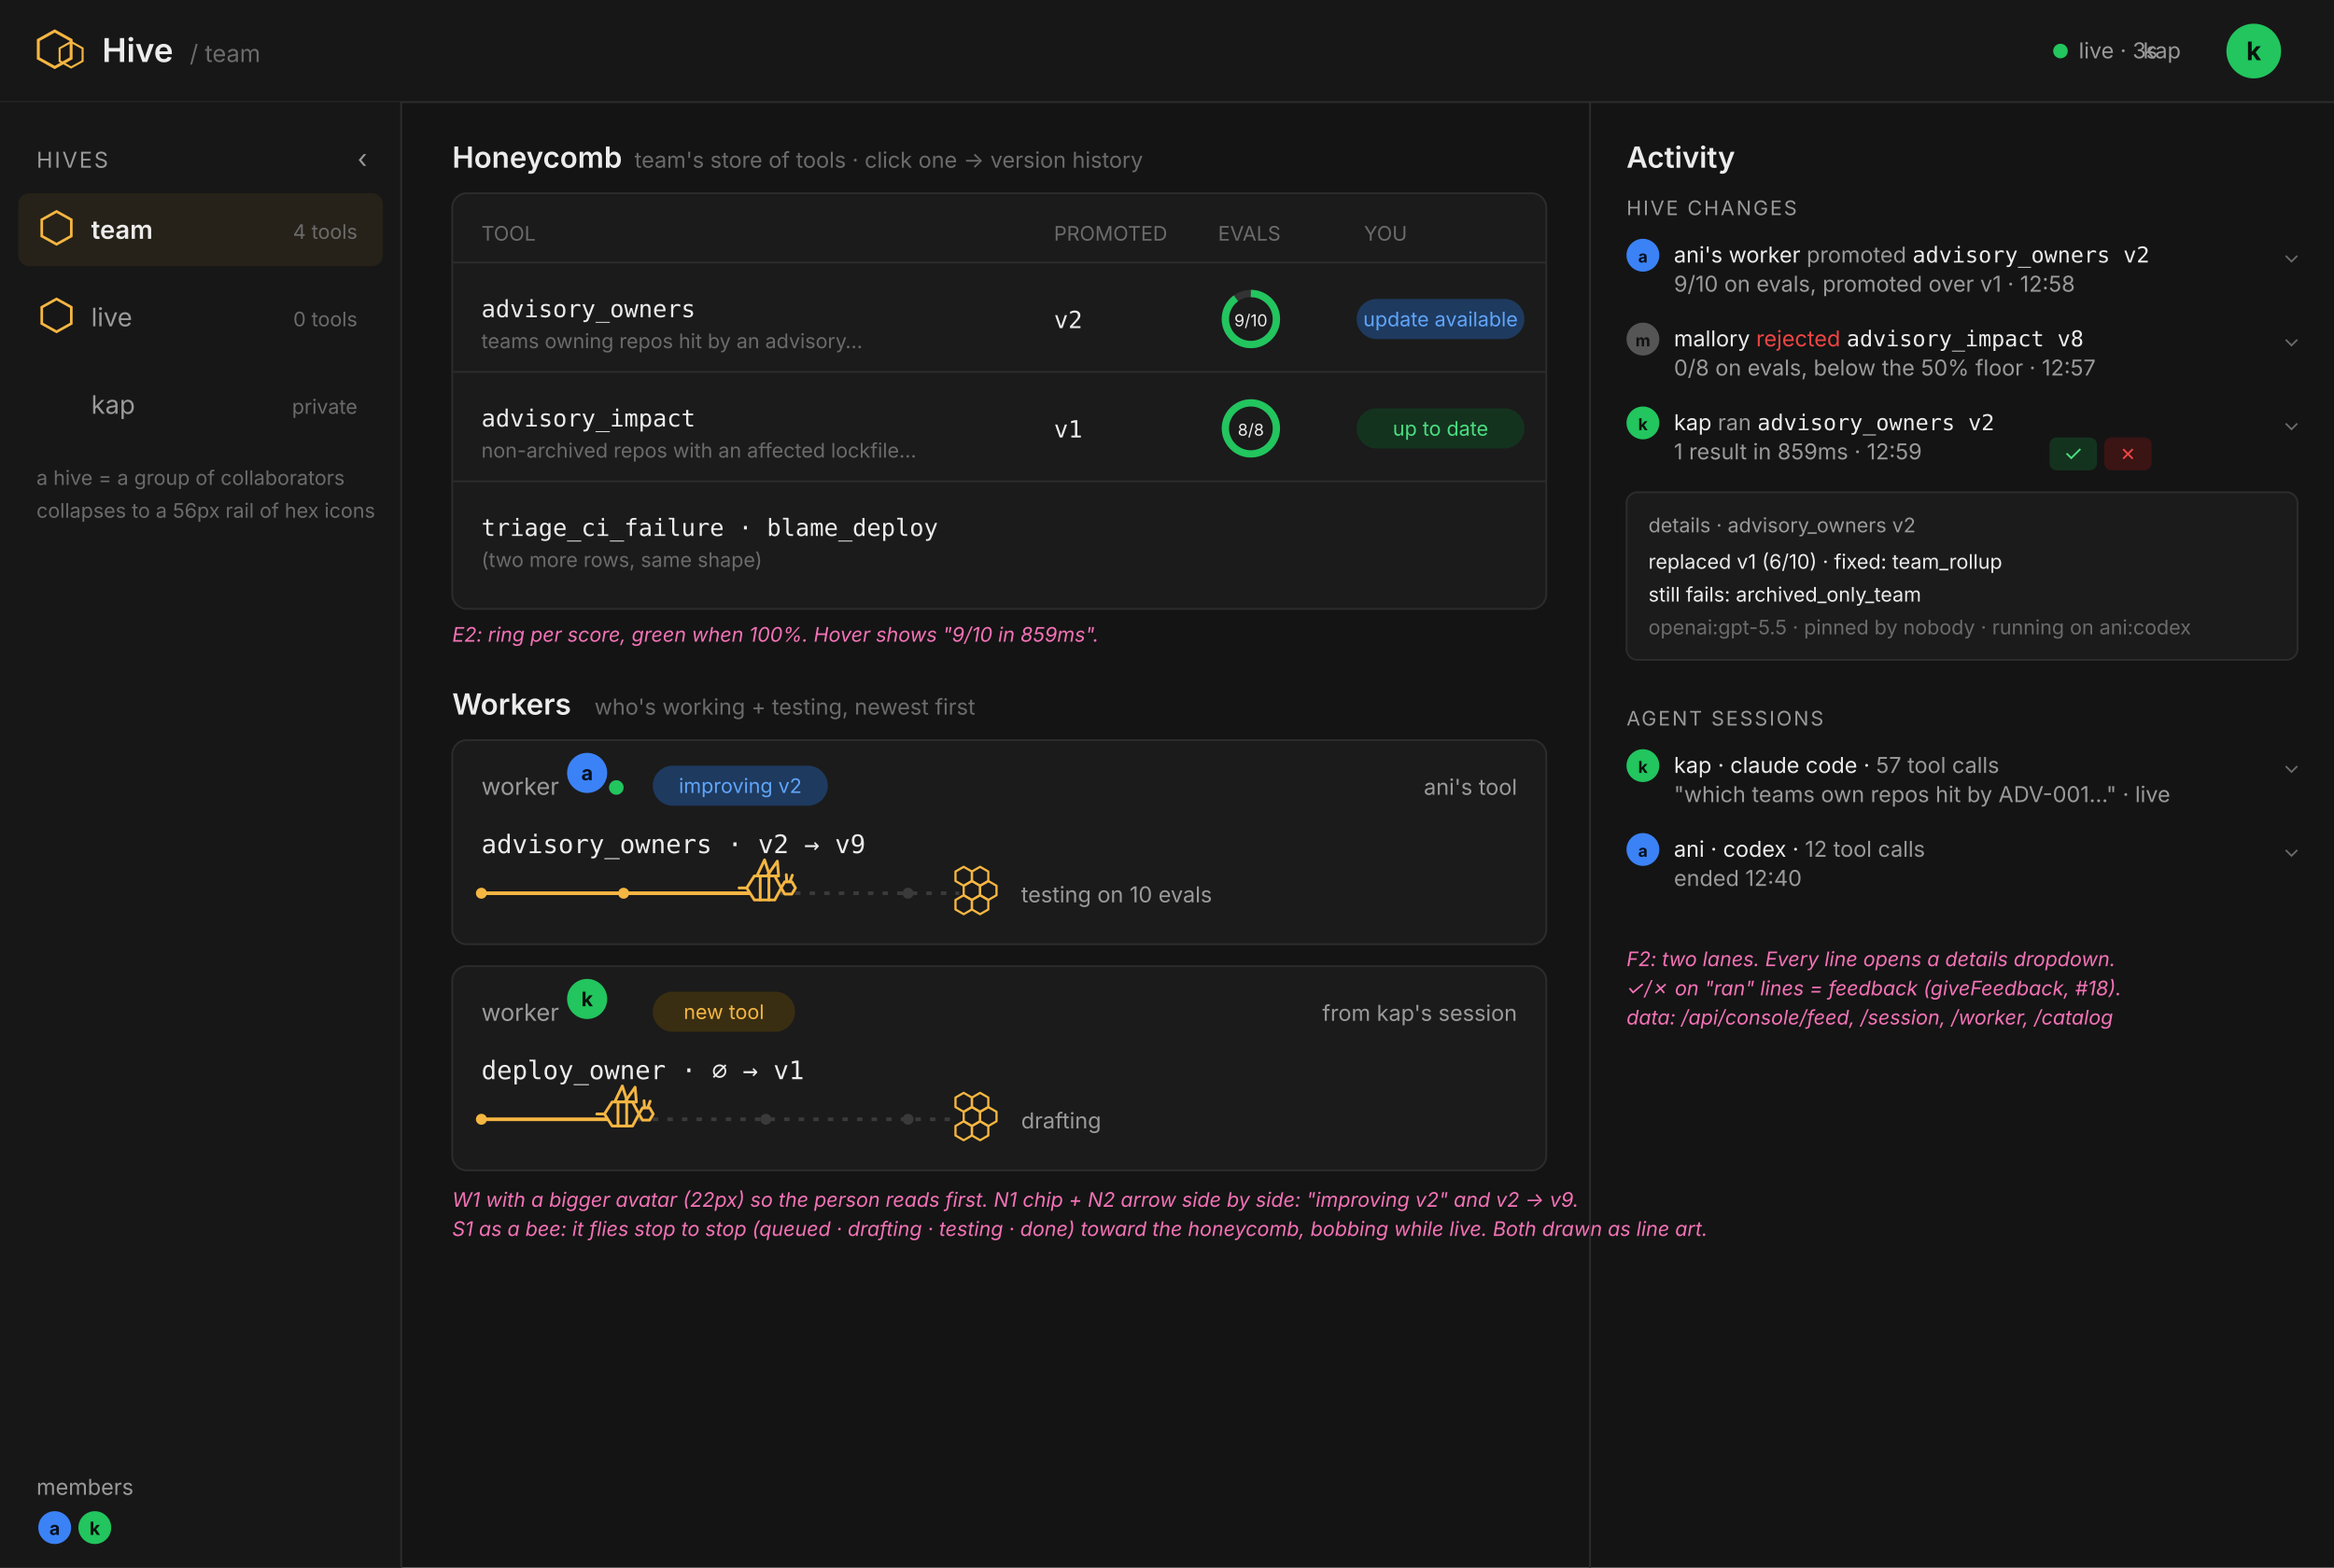
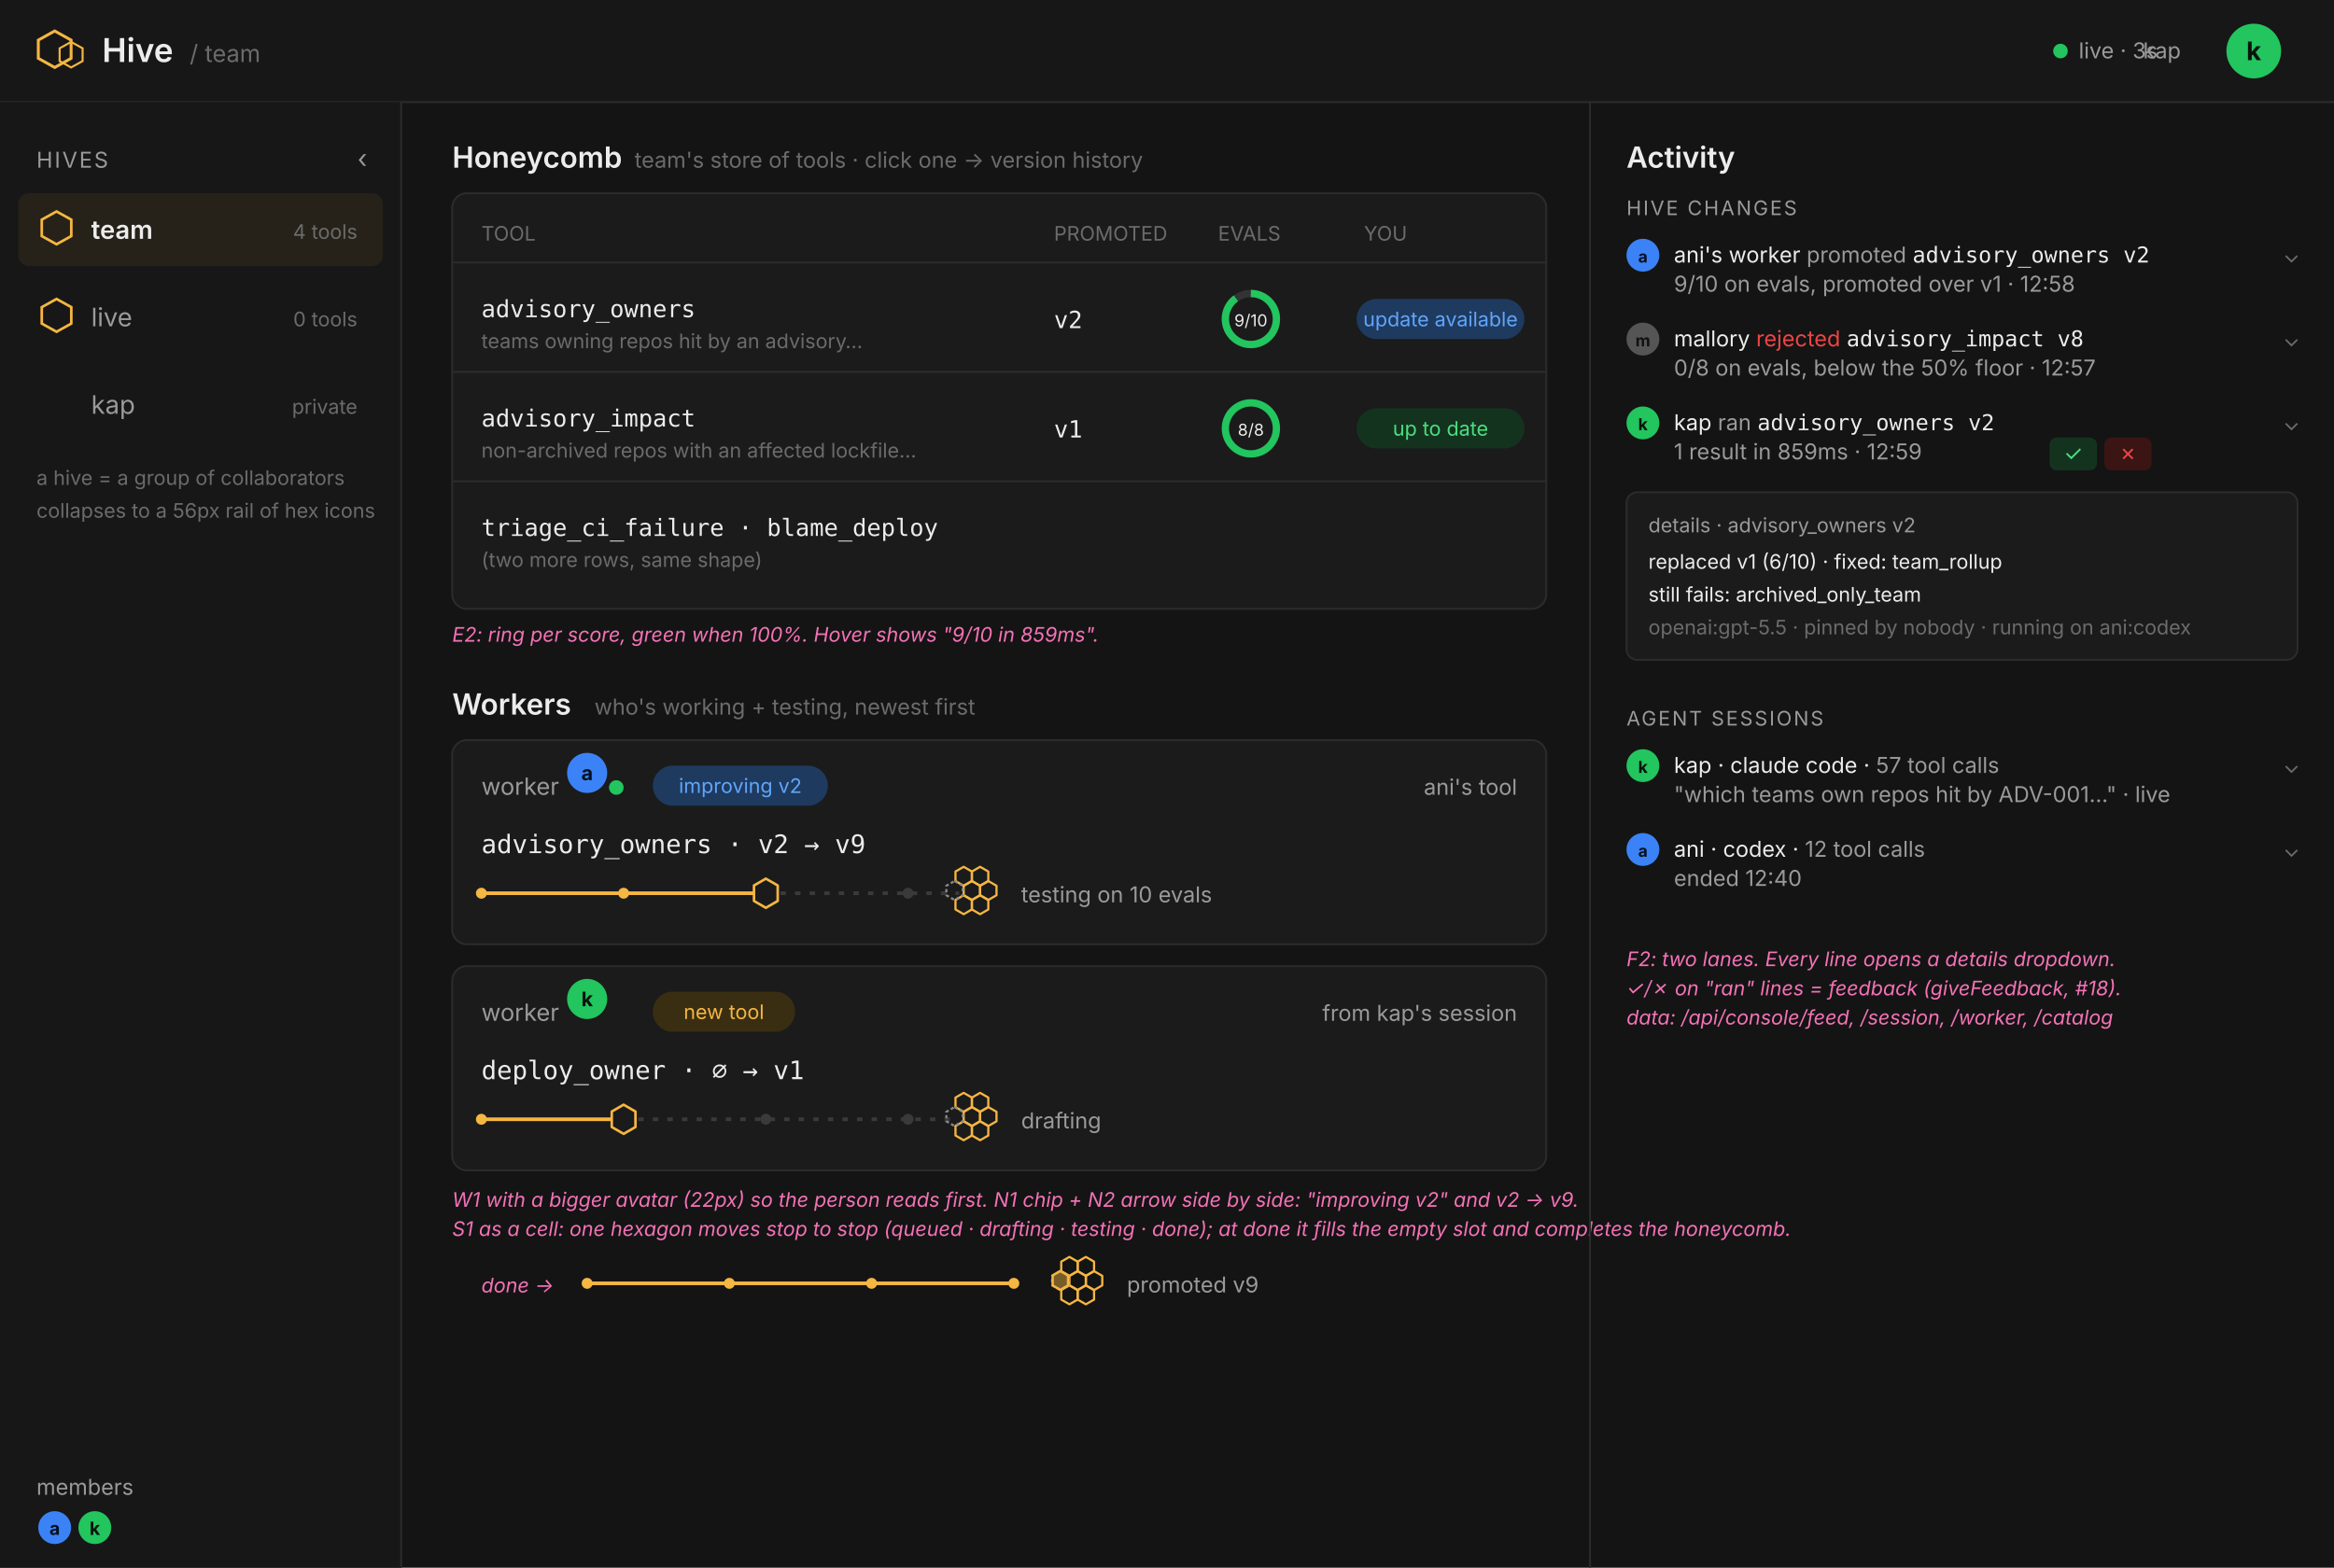
<svg xmlns="http://www.w3.org/2000/svg" viewBox="0 0 1280 860" width="1280" height="860" font-family="Inter, -apple-system, Segoe UI, sans-serif">
  <defs>
    <style>
      .bg{fill:#141414}.panel{fill:#1b1b1b;stroke:#2c2c2c}.line{stroke:#2c2c2c}
      .t{fill:#ececec}.m{fill:#9a9a9a}.f{fill:#6b6b6b}.mono{font-family:"JetBrains Mono",ui-monospace,monospace}
      .ani{fill:#3b82f6}.kap{fill:#22c55e}.acc{fill:#f5b642}.info{fill:#60a5fa}.bad{fill:#ef4444}
      .note{fill:#f472b6;font-size:11px;font-style:italic}
    </style>
    <symbol id="hex" viewBox="0 0 20 22">
      <path d="M10 1 19 6v10l-9 5-9-5V6z" fill="none" stroke="#f5b642" stroke-width="1.6" />
    </symbol>
-     <symbol id="bee" viewBox="-12 -10 24 20">
-       <g fill="none" stroke="#f5b642" stroke-width="1.1" stroke-linejoin="round" stroke-linecap="round">
-         <path d="M-3.5 -3.2L-0.5 -9.5 1.5 -3.2z">
-           <animate attributeName="opacity" values="1;.3;1" dur=".18s" repeatCount="indefinite" />
-         </path>
-         <path d="M0.5 -3.2L4.5 -9 5 -3.2z">
-           <animate attributeName="opacity" values=".8;.25;.8" dur=".18s" repeatCount="indefinite" />
-         </path>
-         <path d="M-7.5 1.5L-4.5 -3.2H3.5L6 1.5 3.5 6.2H-4.5z" fill="#1b1b1b" />
-         <path d="M-2.2 -3.2v9.4M1.2 -3.2v9.4" />
-         <path d="M6 1.5l1.4 -2.4h2.8L11.6 1.5l-1.4 2.4H7.4z" fill="#1b1b1b" />
-         <path d="M9.4 -0.9l1 -2.6M8.2 -0.9l-.2 -2.8M-7.5 1.5h-3" />
-       </g>
-     </symbol>
-     <symbol id="skep" viewBox="0 0 30 30">
+     <symbol id="cell-done" viewBox="0 0 16 18">
+       <path d="M8 1l6.5 3.75v8.5L8 17l-6.5-3.75v-8.5z" fill="#f5b642" fill-opacity=".45" stroke="#f5b642" stroke-width="2" stroke-linejoin="round" />
+     </symbol>
+     <symbol id="cell" viewBox="0 0 16 18">
+       <path d="M8 1l6.5 3.75v8.5L8 17l-6.5-3.75v-8.5z" fill="#1b1b1b" stroke="#f5b642" stroke-width="1.4" stroke-linejoin="round" />
+     </symbol>
+     <symbol id="skep" viewBox="-2 0 32 30">
      <g fill="none" stroke="#f5b642" stroke-width="1.2" stroke-linejoin="round">
        <path d="M8.5 3.5l4.5 2.6v5.2l-4.5 2.6L4 11.3V6.1z" />
        <path d="M17.5 3.5l4.5 2.6v5.2l-4.5 2.6L13 11.3V6.1z" />
        <path d="M13 11.3l4.5 2.6v5.2L13 21.7l-4.5-2.6v-5.2z" />
        <path d="M22 11.3l4.5 2.6v5.2L22 21.7l-4.5-2.6v-5.2z" />
        <path d="M17.5 19.1l4.5 2.6v5.2l-4.5 2.6-4.5-2.6v-5.2z" />
        <path d="M8.5 19.1l4.5 2.6v5.2l-4.5 2.6L4 26.9v-5.2z" />
+         <path d="M3.5 11.3l4.5 2.6v5.2l-4.5 2.6L-1 19.1v-5.2z" stroke="#8a8a8a" stroke-dasharray="1.8 1.4" />
      </g>
    </symbol>
  </defs>
  <rect class="bg" width="1280" height="860" />
  <rect x="0" y="0" width="1280" height="56" fill="#171717" />
  <line class="line" x1="0" y1="56" x2="1280" y2="56" />
  <use href="#hex" x="20" y="16" width="20" height="22" />
  <use href="#hex" x="32" y="22" width="14" height="16" />
  <text x="56" y="34" class="t" font-size="18" font-weight="600">Hive</text>
  <text x="104" y="34" class="f" font-size="13">/ team</text>
  <circle cx="1130" cy="28" r="4" fill="#22c55e" />
  <text x="1140" y="32" class="m" font-size="12">live · 3s</text>
  <circle cx="1236" cy="28" r="15" class="kap" />
  <text x="1236" y="33" text-anchor="middle" font-size="14" font-weight="700" fill="#08130c">k</text>
  <text x="1196" y="32" text-anchor="end" class="m" font-size="12">kap</text>
  <rect x="0" y="56" width="220" height="804" fill="#171717" />
  <line class="line" x1="220" y1="56" x2="220" y2="860" />
  <text x="20" y="92" class="m" font-size="12" letter-spacing="1">HIVES</text>
  <text x="196" y="92" class="m" font-size="14">‹</text>
  <rect x="10" y="106" width="200" height="40" rx="6" fill="#262219" />
  <use href="#hex" x="22" y="115" width="18" height="20" />
  <text x="50" y="131" class="t" font-size="14" font-weight="600">team</text>
  <text x="196" y="131" text-anchor="end" class="f" font-size="11">4 tools</text>
  <use href="#hex" x="22" y="163" width="18" height="20" />
  <text x="50" y="179" class="m" font-size="14">live</text>
  <text x="196" y="179" text-anchor="end" class="f" font-size="11">0 tools</text>
  <text x="50" y="227" class="m" font-size="14">kap</text>
  <text x="196" y="227" text-anchor="end" class="f" font-size="11">private</text>
  <text x="20" y="266" class="f" font-size="11">a hive = a group of collaborators</text>
  <text x="20" y="284" class="f" font-size="11">collapses to a 56px rail of hex icons</text>
  <text x="20" y="820" class="m" font-size="12">members</text>
  <circle cx="30" cy="838" r="9" class="ani" />
  <text x="30" y="842" text-anchor="middle" font-size="10" font-weight="700" fill="#06101f">a</text>
  <circle cx="52" cy="838" r="9" class="kap" />
  <text x="52" y="842" text-anchor="middle" font-size="10" font-weight="700" fill="#08130c">k</text>
  <text x="248" y="92" class="t" font-size="16" font-weight="600">Honeycomb</text>
  <text x="348" y="92" class="f" font-size="12">team's store of tools · click one → version history</text>
  <g transform="translate(248,106)">
    <rect class="panel" width="600" height="228" rx="8" />
    <text x="16" y="26" class="f" font-size="11">TOOL</text>
    <text x="330" y="26" class="f" font-size="11">PROMOTED</text>
    <text x="420" y="26" class="f" font-size="11">EVALS</text>
    <text x="500" y="26" class="f" font-size="11">YOU</text>
    <line class="line" x1="0" y1="38" x2="600" y2="38" />
    <g transform="translate(0,38)">
      <text x="16" y="30" class="t mono" font-size="13">advisory_owners</text>
      <text x="16" y="47" class="f" font-size="11">teams owning repos hit by an advisory…</text>
      <text x="330" y="36" class="t mono" font-size="13">v2</text>
      <circle cx="438" cy="31" r="14" fill="none" stroke="#333" stroke-width="4" />
      <circle cx="438" cy="31" r="14" fill="none" stroke="#22c55e" stroke-width="4" stroke-dasharray="79.2 88" transform="rotate(-90 438 31)" />
      <text x="438" y="35" text-anchor="middle" class="t" font-size="9">9/10</text>
      <rect x="496" y="20" width="92" height="22" rx="11" fill="#1e3a5f" />
      <text x="542" y="35" text-anchor="middle" class="info" font-size="11">update available</text>
      <line class="line" x1="0" y1="60" x2="600" y2="60" />
    </g>
    <g transform="translate(0,98)">
      <text x="16" y="30" class="t mono" font-size="13">advisory_impact</text>
      <text x="16" y="47" class="f" font-size="11">non-archived repos with an affected lockfile…</text>
      <text x="330" y="36" class="t mono" font-size="13">v1</text>
      <circle cx="438" cy="31" r="14" fill="none" stroke="#22c55e" stroke-width="4" />
      <text x="438" y="35" text-anchor="middle" class="t" font-size="9">8/8</text>
      <rect x="496" y="20" width="92" height="22" rx="11" fill="#14331f" />
      <text x="542" y="35" text-anchor="middle" fill="#4ade80" font-size="11">up to date</text>
      <line class="line" x1="0" y1="60" x2="600" y2="60" />
    </g>
    <g transform="translate(0,158)">
      <text x="16" y="30" class="t mono" font-size="13">triage_ci_failure · blame_deploy</text>
      <text x="16" y="47" class="f" font-size="11">(two more rows, same shape)</text>
    </g>
  </g>
  <text x="248" y="352" class="note">E2: ring per score, green when 100%. Hover shows "9/10 in 859ms".</text>
  <text x="248" y="392" class="t" font-size="16" font-weight="600">Workers</text>
  <text x="326" y="392" class="f" font-size="12">who's working + testing, newest first</text>
  <g transform="translate(248,406)">
    <rect class="panel" width="600" height="112" rx="8" />
    <text x="16" y="30" class="m" font-size="13">worker</text>
    <circle cx="74" cy="18" r="11" class="ani" />
    <text x="74" y="22" text-anchor="middle" font-size="11" font-weight="700" fill="#06101f">a</text>
    <circle cx="90" cy="26" r="4" fill="#22c55e">
      <animate attributeName="opacity" values="1;.3;1" dur="1.4s" repeatCount="indefinite" />
    </circle>
    <rect x="110" y="14" width="96" height="22" rx="11" fill="#1e3a5f" />
    <text x="158" y="29" text-anchor="middle" class="info" font-size="11">improving v2</text>
    <text x="584" y="30" text-anchor="end" class="m" font-size="12">ani's tool</text>
    <text x="16" y="62" class="t mono" font-size="14">advisory_owners · v2 → v9</text>
    <g transform="translate(16,80)">
      <line x1="0" y1="4" x2="156" y2="4" stroke="#f5b642" stroke-width="2" />
      <line x1="156" y1="4" x2="262" y2="4" stroke="#3a3a3a" stroke-width="2" stroke-dasharray="3 5" />
      <circle cx="0" cy="4" r="3" fill="#f5b642" />
      <circle cx="78" cy="4" r="3" fill="#f5b642" />
      <circle cx="156" cy="4" r="3" fill="#f5b642" />
      <circle cx="234" cy="4" r="3" fill="#3a3a3a" />
-       <use href="#skep" x="256" y="-14" width="30" height="30" />
+       <use href="#skep" x="254" y="-14" width="32" height="30" />
      <g transform="translate(156,1)">
        <g>
-           <animateTransform attributeName="transform" type="translate" values="0 0;0 -3;0 0" dur="1s" repeatCount="indefinite" />
-           <use href="#bee" x="-17" y="-16" width="34" height="28" />
+           <use href="#cell" x="-8" y="-6" width="16" height="18" />
        </g>
      </g>
      <text x="296" y="9" class="m" font-size="12">testing on 10 evals</text>
    </g>
  </g>
  <g transform="translate(248,530)">
    <rect class="panel" width="600" height="112" rx="8" />
    <text x="16" y="30" class="m" font-size="13">worker</text>
    <circle cx="74" cy="18" r="11" class="kap" />
    <text x="74" y="22" text-anchor="middle" font-size="11" font-weight="700" fill="#08130c">k</text>
    <rect x="110" y="14" width="78" height="22" rx="11" fill="#3a2e12" />
    <text x="149" y="29" text-anchor="middle" class="acc" font-size="11">new tool</text>
    <text x="584" y="30" text-anchor="end" class="m" font-size="12">from kap's session</text>
    <text x="16" y="62" class="t mono" font-size="14">deploy_owner · ∅ → v1</text>
    <g transform="translate(16,80)">
      <line x1="0" y1="4" x2="78" y2="4" stroke="#f5b642" stroke-width="2" />
      <line x1="78" y1="4" x2="262" y2="4" stroke="#3a3a3a" stroke-width="2" stroke-dasharray="3 5" />
      <circle cx="0" cy="4" r="3" fill="#f5b642" />
      <circle cx="78" cy="4" r="3" fill="#f5b642" />
      <circle cx="156" cy="4" r="3" fill="#3a3a3a" />
      <circle cx="234" cy="4" r="3" fill="#3a3a3a" />
-       <use href="#skep" x="256" y="-14" width="30" height="30" />
+       <use href="#skep" x="254" y="-14" width="32" height="30" />
      <g transform="translate(78,1)">
        <g>
-           <animateTransform attributeName="transform" type="translate" values="0 0;0 -3;0 0" dur="1s" repeatCount="indefinite" />
-           <use href="#bee" x="-17" y="-16" width="34" height="28" />
+           <use href="#cell" x="-8" y="-6" width="16" height="18" />
        </g>
      </g>
      <text x="296" y="9" class="m" font-size="12">drafting</text>
    </g>
  </g>
  <text x="248" y="662" class="note">W1 with a bigger avatar (22px) so the person reads first. N1 chip + N2 arrow side by side: "improving v2" and v2 → v9.</text>
-   <text x="248" y="678" class="note">S1 as a bee: it flies stop to stop (queued · drafting · testing · done) toward the honeycomb, bobbing while live. Both drawn as line art.</text>
+   <text x="248" y="678" class="note">S1 as a cell: one hexagon moves stop to stop (queued · drafting · testing · done); at done it fills the empty slot and completes the honeycomb.</text>
+   <g transform="translate(264,700)">
+     <text x="0" y="9" class="note">done →</text>
+     <g transform="translate(58,0)">
+       <line x1="0" y1="4" x2="234" y2="4" stroke="#f5b642" stroke-width="2" />
+       <circle cx="0" cy="4" r="3" fill="#f5b642" />
+       <circle cx="78" cy="4" r="3" fill="#f5b642" />
+       <circle cx="156" cy="4" r="3" fill="#f5b642" />
+       <circle cx="234" cy="4" r="3" fill="#f5b642" />
+       <use href="#skep" x="254" y="-14" width="32" height="30" />
+       <use href="#cell-done" x="253.95" y="-3.45" width="11.1" height="11.7" />
+       <text x="296" y="9" class="m" font-size="12">promoted v9</text>
+     </g>
+   </g>
  <line class="line" x1="872" y1="56" x2="872" y2="860" />
  <text x="892" y="92" class="t" font-size="16" font-weight="600">Activity</text>
  <text x="892" y="118" class="m" font-size="11" letter-spacing="1">HIVE CHANGES</text>
  <g transform="translate(892,130)" font-size="12">
    <circle cx="9" cy="10" r="9" class="ani" />
    <text x="9" y="14" text-anchor="middle" font-size="9" font-weight="700" fill="#06101f">a</text>
    <text x="26" y="14" class="t">ani's worker <tspan class="m">promoted</tspan>
      <tspan class="mono">advisory_owners v2</tspan>
    </text>
    <text x="26" y="30" class="m">9/10 on evals, promoted over v1 · 12:58</text>
    <text x="360" y="14" class="f">⌄</text>
    <circle cx="9" cy="56" r="9" fill="#555" />
    <text x="9" y="60" text-anchor="middle" font-size="9" font-weight="700" fill="#111">m</text>
    <text x="26" y="60" class="t">mallory <tspan class="bad">rejected</tspan>
      <tspan class="mono">advisory_impact v8</tspan>
    </text>
    <text x="26" y="76" class="m">0/8 on evals, below the 50% floor · 12:57</text>
    <text x="360" y="60" class="f">⌄</text>
    <circle cx="9" cy="102" r="9" class="kap" />
    <text x="9" y="106" text-anchor="middle" font-size="9" font-weight="700" fill="#08130c">k</text>
    <text x="26" y="106" class="t">kap <tspan class="m">ran</tspan>
      <tspan class="mono">advisory_owners v2</tspan>
    </text>
    <text x="26" y="122" class="m">1 result in 859ms · 12:59</text>
    <rect x="232" y="110" width="26" height="18" rx="4" fill="#14331f" />
    <text x="245" y="123" text-anchor="middle" fill="#4ade80">✓</text>
    <rect x="262" y="110" width="26" height="18" rx="4" fill="#3b1414" />
    <text x="275" y="123" text-anchor="middle" class="bad">✗</text>
    <text x="360" y="106" class="f">⌄</text>
  </g>
  <g transform="translate(892,270)">
    <rect class="panel" width="368" height="92" rx="6" />
    <text x="12" y="22" class="m" font-size="11">details · advisory_owners v2</text>
    <text x="12" y="42" class="t" font-size="11">replaced v1 (6/10) · fixed: team_rollup</text>
    <text x="12" y="60" class="t" font-size="11">still fails: archived_only_team</text>
    <text x="12" y="78" class="f" font-size="11">openai:gpt-5.5 · pinned by nobody · running on ani:codex</text>
  </g>
  <text x="892" y="398" class="m" font-size="11" letter-spacing="1">AGENT SESSIONS</text>
  <g transform="translate(892,410)" font-size="12">
    <circle cx="9" cy="10" r="9" class="kap" />
    <text x="9" y="14" text-anchor="middle" font-size="9" font-weight="700" fill="#08130c">k</text>
    <text x="26" y="14" class="t">kap · claude code · <tspan class="m">57 tool calls</tspan>
    </text>
    <text x="26" y="30" class="m">"which teams own repos hit by ADV-001…" · live</text>
    <text x="360" y="14" class="f">⌄</text>
    <circle cx="9" cy="56" r="9" class="ani" />
    <text x="9" y="60" text-anchor="middle" font-size="9" font-weight="700" fill="#06101f">a</text>
    <text x="26" y="60" class="t">ani · codex · <tspan class="m">12 tool calls</tspan>
    </text>
    <text x="26" y="76" class="m">ended 12:40</text>
    <text x="360" y="60" class="f">⌄</text>
  </g>
  <text x="892" y="530" class="note">F2: two lanes. Every line opens a details dropdown.</text>
  <text x="892" y="546" class="note">✓/✗ on "ran" lines = feedback (giveFeedback, #18).</text>
  <text x="892" y="562" class="note">data: /api/console/feed, /session, /worker, /catalog</text>
</svg>
